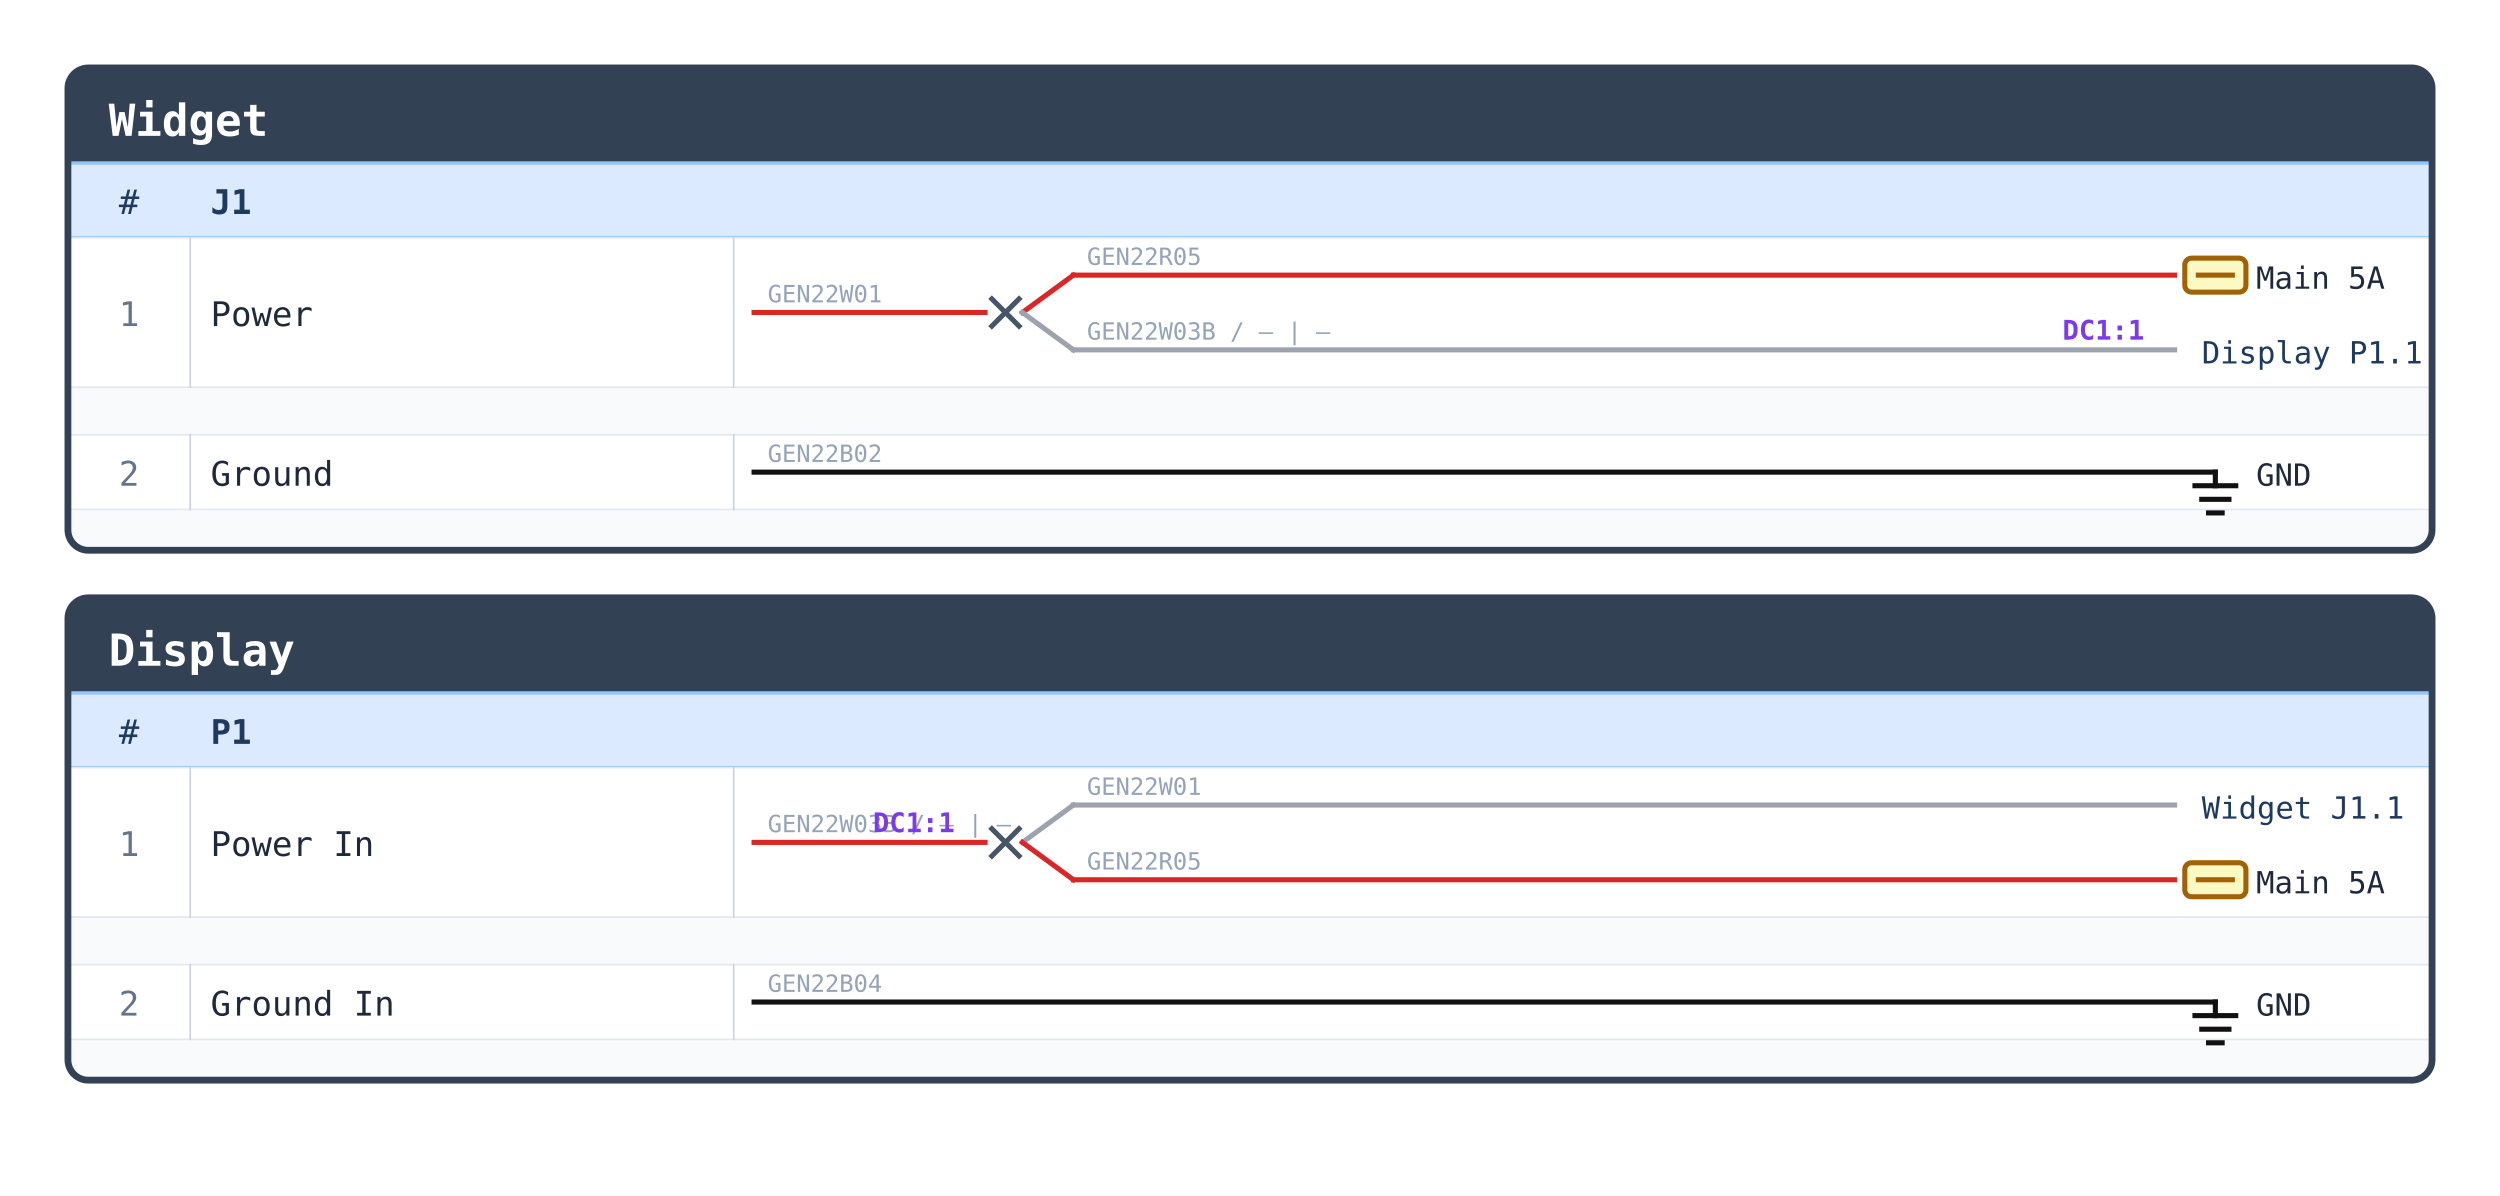
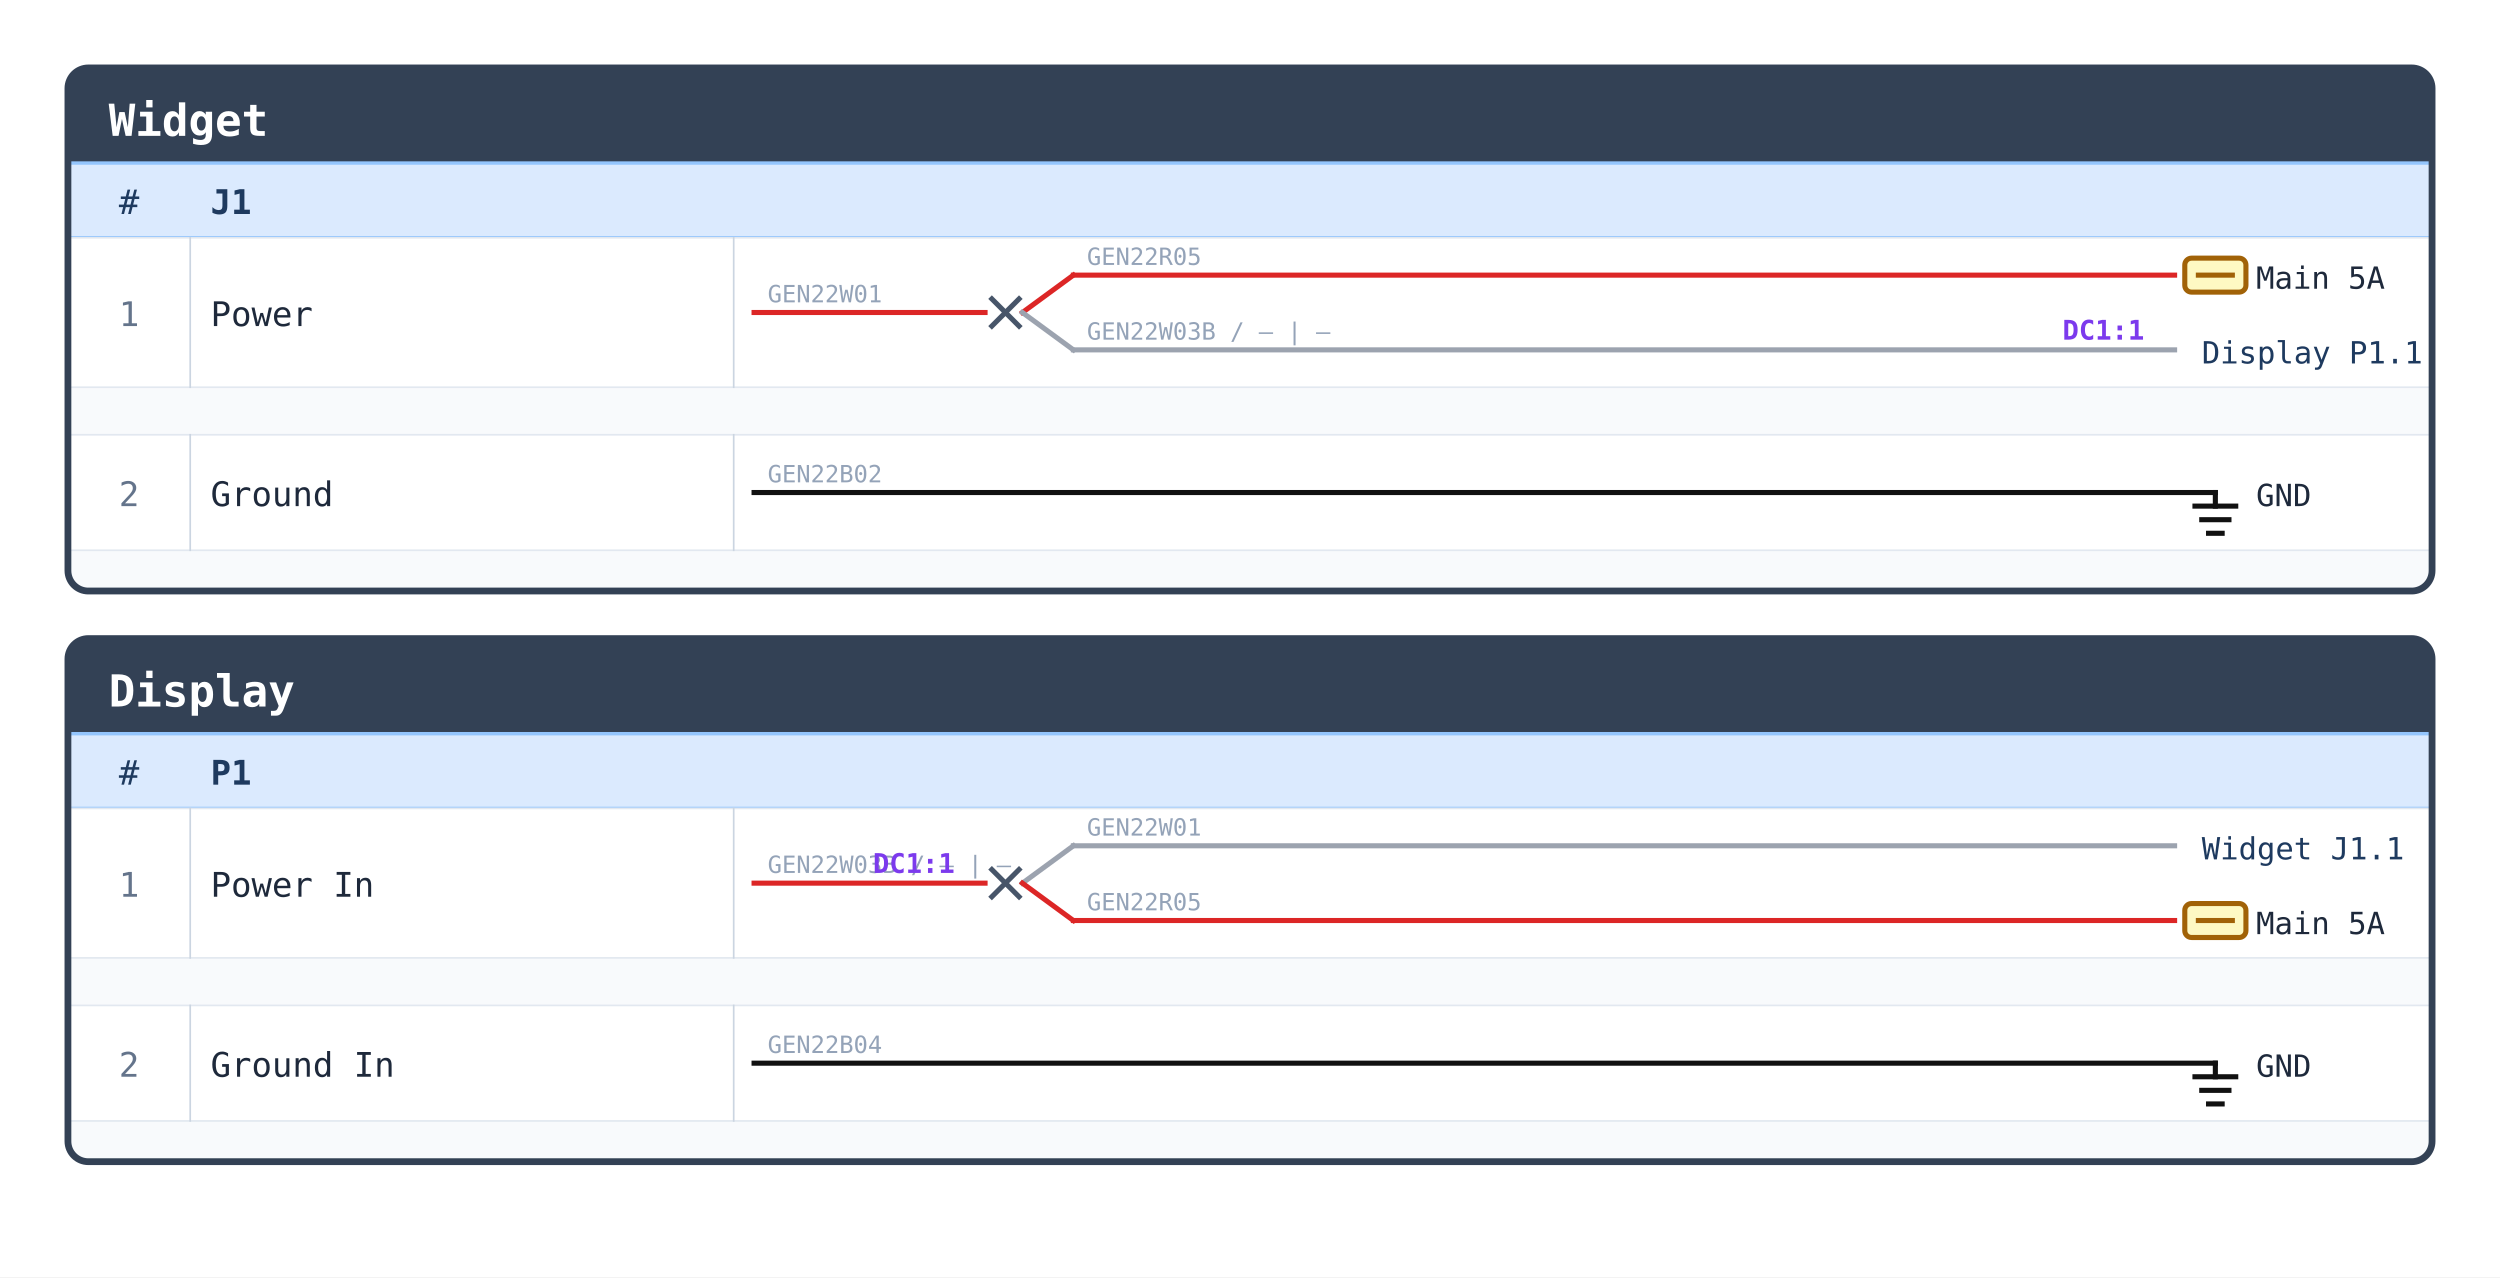
- <svg xmlns="http://www.w3.org/2000/svg" width="736" height="352" viewBox="0 0 736 352">
+ <svg xmlns="http://www.w3.org/2000/svg" width="736" height="376" viewBox="0 0 736 376">
  <defs>
</defs>
  <style>a.pin-link { cursor: pointer; } a.pin-link:hover rect { fill: #bfdbfe; fill-opacity: 0.45; } [id^='pr-'] { scroll-margin-top: 56px; } path { stroke-linecap: square; }</style>
-   <rect x="0" y="0" width="736" height="352" fill="white" />
-   <rect x="20" y="20" width="696" height="142" rx="6" fill="#f8fafc" stroke="none" />
+   <rect x="0" y="0" width="736" height="376" fill="white" />
+   <rect x="20" y="20" width="696" height="154" rx="6" fill="#f8fafc" stroke="none" />
  <g id="sh-comp-20">
    <rect x="20" y="20" width="696" height="28" rx="6" fill="#334155" />
    <rect x="20" y="42" width="696" height="6" fill="#334155" />
    <text x="32" y="40" font-size="13" fill="white" font-weight="bold" font-family="ui-monospace, monospace">Widget</text>
  </g>
  <g id="sh-conn-48">
    <rect x="20" y="48" width="696" height="22" fill="#dbeafe" stroke="#93c5fd" stroke-width="1" />
    <text x="38.0" y="63" font-size="10" text-anchor="middle" fill="#1e3a5f" font-family="ui-monospace, monospace">#</text>
    <text x="62" y="63" font-size="10" fill="#1e3a5f" font-weight="bold" font-family="ui-monospace, monospace">J1</text>
  </g>
  <rect x="20" y="70" width="696" height="44" fill="#ffffff" stroke="#e2e8f0" stroke-width="0.5" id="pr-Widget-J1-1" />
  <path d="M56,70 L56,114" stroke="#cbd5e1" stroke-width="0.5" />
  <path d="M216,70 L216,114" stroke="#cbd5e1" stroke-width="0.5" />
  <text x="38.0" y="96.0" font-size="10" text-anchor="middle" fill="#64748b" font-family="ui-monospace, monospace">1</text>
  <text x="62" y="96.0" font-size="10" fill="#1e293b" font-family="ui-monospace, monospace">Power</text>
  <path d="M222,92.0 L290,92.0" stroke="#dc2626" stroke-width="1.5" />
  <text x="226" y="89.0" font-size="7" fill="#94a3b8" font-family="ui-monospace, monospace">GEN22W01</text>
  <path d="M292,88.0 L300,96.0" stroke="#475569" stroke-width="1.5" />
  <path d="M300,88.0 L292,96.0" stroke="#475569" stroke-width="1.5" />
  <path d="M301,92.0 L316,81.0" stroke="#dc2626" stroke-width="1.5" />
  <path d="M316,81.0 L640.2,81.0" stroke="#dc2626" stroke-width="1.5" />
  <text x="320" y="78.0" font-size="7" fill="#94a3b8" font-family="ui-monospace, monospace">GEN22R05</text>
  <rect x="643.2" y="76.0" width="18" height="10" rx="2" fill="#fef9c3" stroke="#a16207" stroke-width="1.5" />
  <path d="M647.2,81.0 L657.2,81.0" stroke="#a16207" stroke-width="1.5" />
  <text x="664.2" y="85.0" font-size="9" fill="#1e293b" font-family="ui-monospace, monospace">Main 5A</text>
  <path d="M301,92.0 L316,103.0" stroke="#9ca3af" stroke-width="1.5" />
  <path d="M316,103.0 L640.2,103.0" stroke="#9ca3af" stroke-width="1.5" />
  <text x="320" y="100.0" font-size="7" fill="#94a3b8" font-family="ui-monospace, monospace">GEN22W03B / — | —</text>
  <text x="607.2" y="100.0" font-size="8" fill="#7c3aed" font-weight="bold" font-family="ui-monospace, monospace">DC1:1</text>
  <text x="648.2" y="107.0" font-size="9" fill="#1e3a5f" font-family="ui-monospace, monospace">Display P1.1</text>
-   <rect x="20" y="128" width="696" height="22" fill="#ffffff" stroke="#e2e8f0" stroke-width="0.5" id="pr-Widget-J1-2" />
-   <path d="M56,128 L56,150" stroke="#cbd5e1" stroke-width="0.5" />
-   <path d="M216,128 L216,150" stroke="#cbd5e1" stroke-width="0.5" />
-   <text x="38.0" y="143.0" font-size="10" text-anchor="middle" fill="#64748b" font-family="ui-monospace, monospace">2</text>
-   <text x="62" y="143.0" font-size="10" fill="#1e293b" font-family="ui-monospace, monospace">Ground</text>
-   <path d="M222,139.0 L652.2,139.0" stroke="#111111" stroke-width="1.5" />
-   <text x="226" y="136.0" font-size="7" fill="#94a3b8" font-family="ui-monospace, monospace">GEN22B02</text>
-   <path d="M652.2,139.0 L652.2,143.0" stroke="#111111" stroke-width="1.5" />
-   <path d="M646.2,143.0 L658.2,143.0" stroke="#111111" stroke-width="1.5" />
-   <path d="M648.2,147.0 L656.2,147.0" stroke="#111111" stroke-width="1.5" />
-   <path d="M650.2,151.0 L654.2,151.0" stroke="#111111" stroke-width="1.5" />
-   <text x="664.2" y="143.0" font-size="9" fill="#1e293b" font-family="ui-monospace, monospace">GND</text>
-   <rect x="20" y="20" width="696" height="142" rx="6" fill="none" stroke="#334155" stroke-width="2" />
-   <rect x="20" y="176" width="696" height="142" rx="6" fill="#f8fafc" stroke="none" />
-   <g id="sh-comp-176">
-     <rect x="20" y="176" width="696" height="28" rx="6" fill="#334155" />
-     <rect x="20" y="198" width="696" height="6" fill="#334155" />
-     <text x="32" y="196" font-size="13" fill="white" font-weight="bold" font-family="ui-monospace, monospace">Display</text>
+   <rect x="20" y="128" width="696" height="34" fill="#ffffff" stroke="#e2e8f0" stroke-width="0.5" id="pr-Widget-J1-2" />
+   <path d="M56,128 L56,162" stroke="#cbd5e1" stroke-width="0.5" />
+   <path d="M216,128 L216,162" stroke="#cbd5e1" stroke-width="0.5" />
+   <text x="38.0" y="149.0" font-size="10" text-anchor="middle" fill="#64748b" font-family="ui-monospace, monospace">2</text>
+   <text x="62" y="149.0" font-size="10" fill="#1e293b" font-family="ui-monospace, monospace">Ground</text>
+   <path d="M222,145.0 L652.2,145.0" stroke="#111111" stroke-width="1.5" />
+   <text x="226" y="142.0" font-size="7" fill="#94a3b8" font-family="ui-monospace, monospace">GEN22B02</text>
+   <path d="M652.2,145.0 L652.2,149.0" stroke="#111111" stroke-width="1.5" />
+   <path d="M646.2,149.0 L658.2,149.0" stroke="#111111" stroke-width="1.5" />
+   <path d="M648.2,153.0 L656.2,153.0" stroke="#111111" stroke-width="1.5" />
+   <path d="M650.2,157.0 L654.2,157.0" stroke="#111111" stroke-width="1.5" />
+   <text x="664.2" y="149.0" font-size="9" fill="#1e293b" font-family="ui-monospace, monospace">GND</text>
+   <rect x="20" y="20" width="696" height="154" rx="6" fill="none" stroke="#334155" stroke-width="2" />
+   <rect x="20" y="188" width="696" height="154" rx="6" fill="#f8fafc" stroke="none" />
+   <g id="sh-comp-188">
+     <rect x="20" y="188" width="696" height="28" rx="6" fill="#334155" />
+     <rect x="20" y="210" width="696" height="6" fill="#334155" />
+     <text x="32" y="208" font-size="13" fill="white" font-weight="bold" font-family="ui-monospace, monospace">Display</text>
  </g>
-   <g id="sh-conn-204">
-     <rect x="20" y="204" width="696" height="22" fill="#dbeafe" stroke="#93c5fd" stroke-width="1" />
-     <text x="38.0" y="219" font-size="10" text-anchor="middle" fill="#1e3a5f" font-family="ui-monospace, monospace">#</text>
-     <text x="62" y="219" font-size="10" fill="#1e3a5f" font-weight="bold" font-family="ui-monospace, monospace">P1</text>
+   <g id="sh-conn-216">
+     <rect x="20" y="216" width="696" height="22" fill="#dbeafe" stroke="#93c5fd" stroke-width="1" />
+     <text x="38.0" y="231" font-size="10" text-anchor="middle" fill="#1e3a5f" font-family="ui-monospace, monospace">#</text>
+     <text x="62" y="231" font-size="10" fill="#1e3a5f" font-weight="bold" font-family="ui-monospace, monospace">P1</text>
  </g>
-   <rect x="20" y="226" width="696" height="44" fill="#ffffff" stroke="#e2e8f0" stroke-width="0.5" id="pr-Display-P1-1" />
-   <path d="M56,226 L56,270" stroke="#cbd5e1" stroke-width="0.5" />
-   <path d="M216,226 L216,270" stroke="#cbd5e1" stroke-width="0.5" />
-   <text x="38.0" y="252.0" font-size="10" text-anchor="middle" fill="#64748b" font-family="ui-monospace, monospace">1</text>
-   <text x="62" y="252.0" font-size="10" fill="#1e293b" font-family="ui-monospace, monospace">Power In</text>
-   <path d="M222,248.0 L290,248.0" stroke="#dc2626" stroke-width="1.5" />
-   <text x="226" y="245.0" font-size="7" fill="#94a3b8" font-family="ui-monospace, monospace">GEN22W03B / — | —</text>
-   <text x="257.0" y="245.0" font-size="8" fill="#7c3aed" font-weight="bold" font-family="ui-monospace, monospace">DC1:1</text>
-   <path d="M292,244.0 L300,252.0" stroke="#475569" stroke-width="1.5" />
-   <path d="M300,244.0 L292,252.0" stroke="#475569" stroke-width="1.5" />
-   <path d="M301,248.0 L316,237.0" stroke="#9ca3af" stroke-width="1.5" />
-   <path d="M316,237.0 L640.2,237.0" stroke="#9ca3af" stroke-width="1.5" />
-   <text x="320" y="234.0" font-size="7" fill="#94a3b8" font-family="ui-monospace, monospace">GEN22W01</text>
-   <text x="648.2" y="241.0" font-size="9" fill="#1e3a5f" font-family="ui-monospace, monospace">Widget J1.1</text>
-   <path d="M301,248.0 L316,259.0" stroke="#dc2626" stroke-width="1.5" />
-   <path d="M316,259.0 L640.2,259.0" stroke="#dc2626" stroke-width="1.5" />
-   <text x="320" y="256.0" font-size="7" fill="#94a3b8" font-family="ui-monospace, monospace">GEN22R05</text>
-   <rect x="643.2" y="254.0" width="18" height="10" rx="2" fill="#fef9c3" stroke="#a16207" stroke-width="1.5" />
-   <path d="M647.2,259.0 L657.2,259.0" stroke="#a16207" stroke-width="1.5" />
-   <text x="664.2" y="263.0" font-size="9" fill="#1e293b" font-family="ui-monospace, monospace">Main 5A</text>
-   <rect x="20" y="284" width="696" height="22" fill="#ffffff" stroke="#e2e8f0" stroke-width="0.5" id="pr-Display-P1-2" />
-   <path d="M56,284 L56,306" stroke="#cbd5e1" stroke-width="0.5" />
-   <path d="M216,284 L216,306" stroke="#cbd5e1" stroke-width="0.5" />
-   <text x="38.0" y="299.0" font-size="10" text-anchor="middle" fill="#64748b" font-family="ui-monospace, monospace">2</text>
-   <text x="62" y="299.0" font-size="10" fill="#1e293b" font-family="ui-monospace, monospace">Ground In</text>
-   <path d="M222,295.0 L652.2,295.0" stroke="#111111" stroke-width="1.5" />
-   <text x="226" y="292.0" font-size="7" fill="#94a3b8" font-family="ui-monospace, monospace">GEN22B04</text>
-   <path d="M652.2,295.0 L652.2,299.0" stroke="#111111" stroke-width="1.5" />
-   <path d="M646.2,299.0 L658.2,299.0" stroke="#111111" stroke-width="1.5" />
-   <path d="M648.2,303.0 L656.2,303.0" stroke="#111111" stroke-width="1.5" />
-   <path d="M650.2,307.0 L654.2,307.0" stroke="#111111" stroke-width="1.5" />
-   <text x="664.2" y="299.0" font-size="9" fill="#1e293b" font-family="ui-monospace, monospace">GND</text>
-   <rect x="20" y="176" width="696" height="142" rx="6" fill="none" stroke="#334155" stroke-width="2" />
+   <rect x="20" y="238" width="696" height="44" fill="#ffffff" stroke="#e2e8f0" stroke-width="0.5" id="pr-Display-P1-1" />
+   <path d="M56,238 L56,282" stroke="#cbd5e1" stroke-width="0.5" />
+   <path d="M216,238 L216,282" stroke="#cbd5e1" stroke-width="0.5" />
+   <text x="38.0" y="264.0" font-size="10" text-anchor="middle" fill="#64748b" font-family="ui-monospace, monospace">1</text>
+   <text x="62" y="264.0" font-size="10" fill="#1e293b" font-family="ui-monospace, monospace">Power In</text>
+   <path d="M222,260.0 L290,260.0" stroke="#dc2626" stroke-width="1.5" />
+   <text x="226" y="257.0" font-size="7" fill="#94a3b8" font-family="ui-monospace, monospace">GEN22W03B / — | —</text>
+   <text x="257.0" y="257.0" font-size="8" fill="#7c3aed" font-weight="bold" font-family="ui-monospace, monospace">DC1:1</text>
+   <path d="M292,256.0 L300,264.0" stroke="#475569" stroke-width="1.5" />
+   <path d="M300,256.0 L292,264.0" stroke="#475569" stroke-width="1.5" />
+   <path d="M301,260.0 L316,249.0" stroke="#9ca3af" stroke-width="1.5" />
+   <path d="M316,249.0 L640.2,249.0" stroke="#9ca3af" stroke-width="1.5" />
+   <text x="320" y="246.0" font-size="7" fill="#94a3b8" font-family="ui-monospace, monospace">GEN22W01</text>
+   <text x="648.2" y="253.0" font-size="9" fill="#1e3a5f" font-family="ui-monospace, monospace">Widget J1.1</text>
+   <path d="M301,260.0 L316,271.0" stroke="#dc2626" stroke-width="1.5" />
+   <path d="M316,271.0 L640.2,271.0" stroke="#dc2626" stroke-width="1.5" />
+   <text x="320" y="268.0" font-size="7" fill="#94a3b8" font-family="ui-monospace, monospace">GEN22R05</text>
+   <rect x="643.2" y="266.0" width="18" height="10" rx="2" fill="#fef9c3" stroke="#a16207" stroke-width="1.5" />
+   <path d="M647.2,271.0 L657.2,271.0" stroke="#a16207" stroke-width="1.5" />
+   <text x="664.2" y="275.0" font-size="9" fill="#1e293b" font-family="ui-monospace, monospace">Main 5A</text>
+   <rect x="20" y="296" width="696" height="34" fill="#ffffff" stroke="#e2e8f0" stroke-width="0.5" id="pr-Display-P1-2" />
+   <path d="M56,296 L56,330" stroke="#cbd5e1" stroke-width="0.5" />
+   <path d="M216,296 L216,330" stroke="#cbd5e1" stroke-width="0.5" />
+   <text x="38.0" y="317.0" font-size="10" text-anchor="middle" fill="#64748b" font-family="ui-monospace, monospace">2</text>
+   <text x="62" y="317.0" font-size="10" fill="#1e293b" font-family="ui-monospace, monospace">Ground In</text>
+   <path d="M222,313.0 L652.2,313.0" stroke="#111111" stroke-width="1.5" />
+   <text x="226" y="310.0" font-size="7" fill="#94a3b8" font-family="ui-monospace, monospace">GEN22B04</text>
+   <path d="M652.2,313.0 L652.2,317.0" stroke="#111111" stroke-width="1.5" />
+   <path d="M646.2,317.0 L658.2,317.0" stroke="#111111" stroke-width="1.5" />
+   <path d="M648.2,321.0 L656.2,321.0" stroke="#111111" stroke-width="1.5" />
+   <path d="M650.2,325.0 L654.2,325.0" stroke="#111111" stroke-width="1.5" />
+   <text x="664.2" y="317.0" font-size="9" fill="#1e293b" font-family="ui-monospace, monospace">GND</text>
+   <rect x="20" y="188" width="696" height="154" rx="6" fill="none" stroke="#334155" stroke-width="2" />
</svg>
